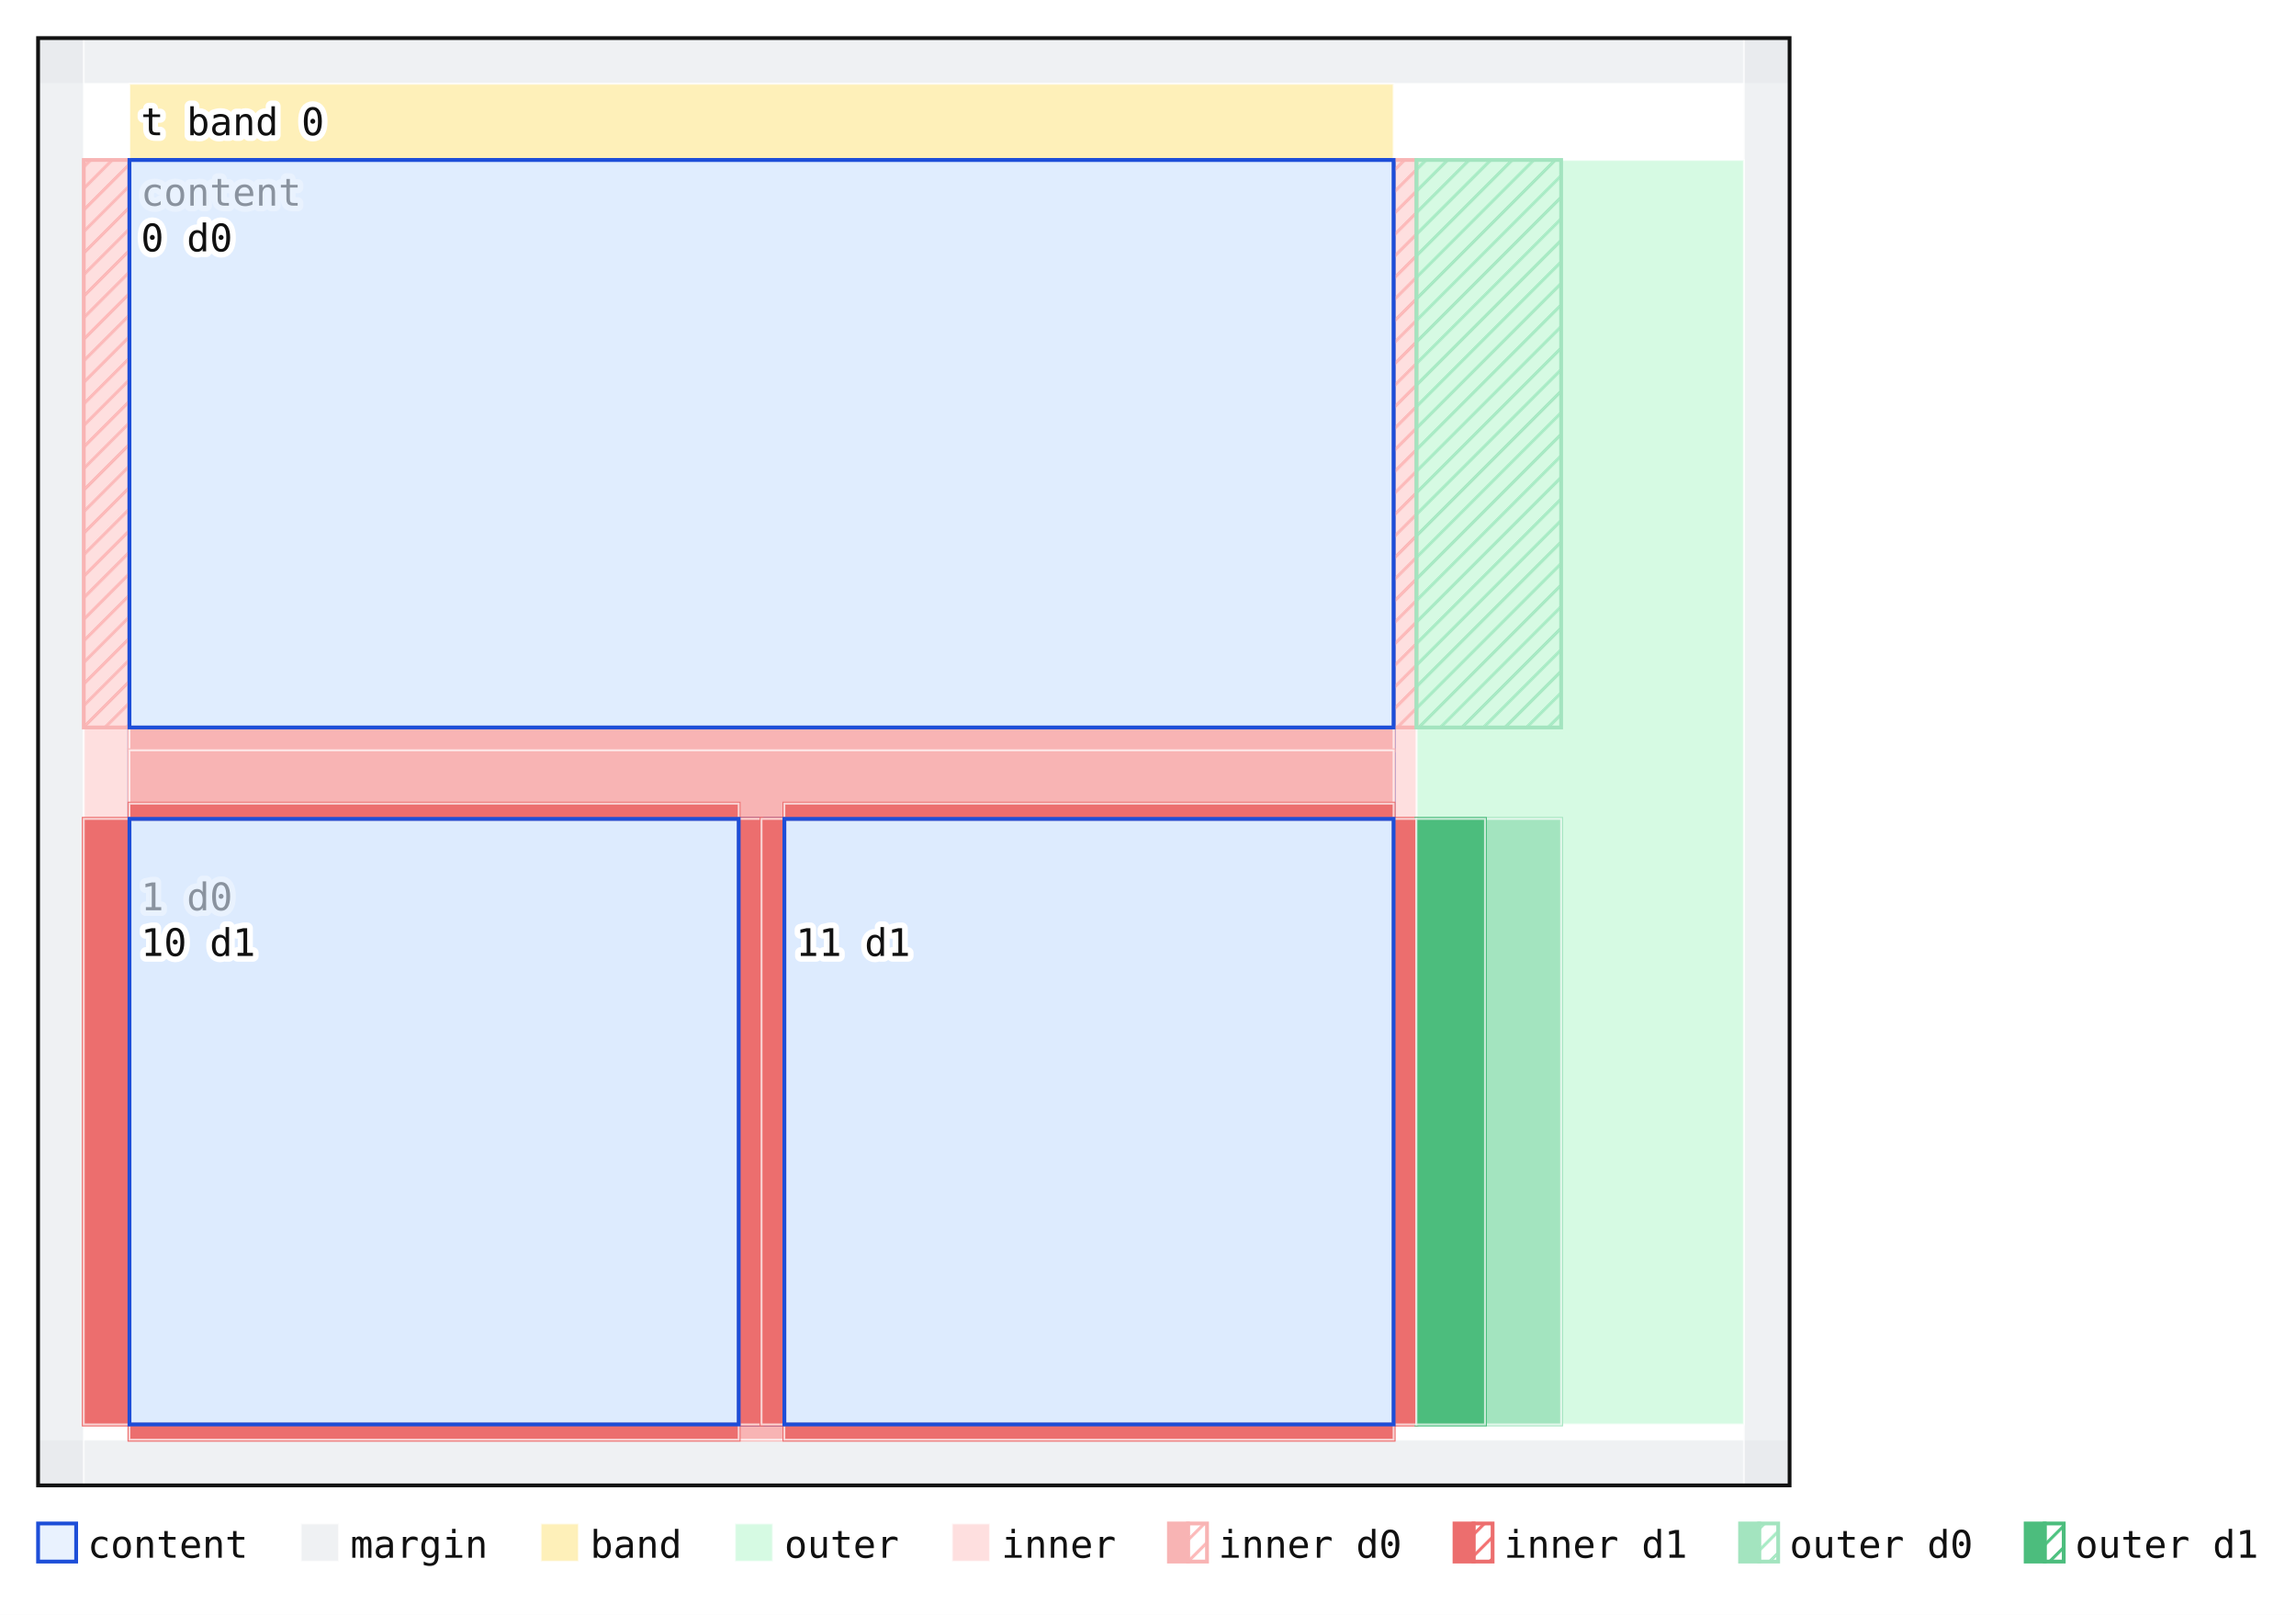
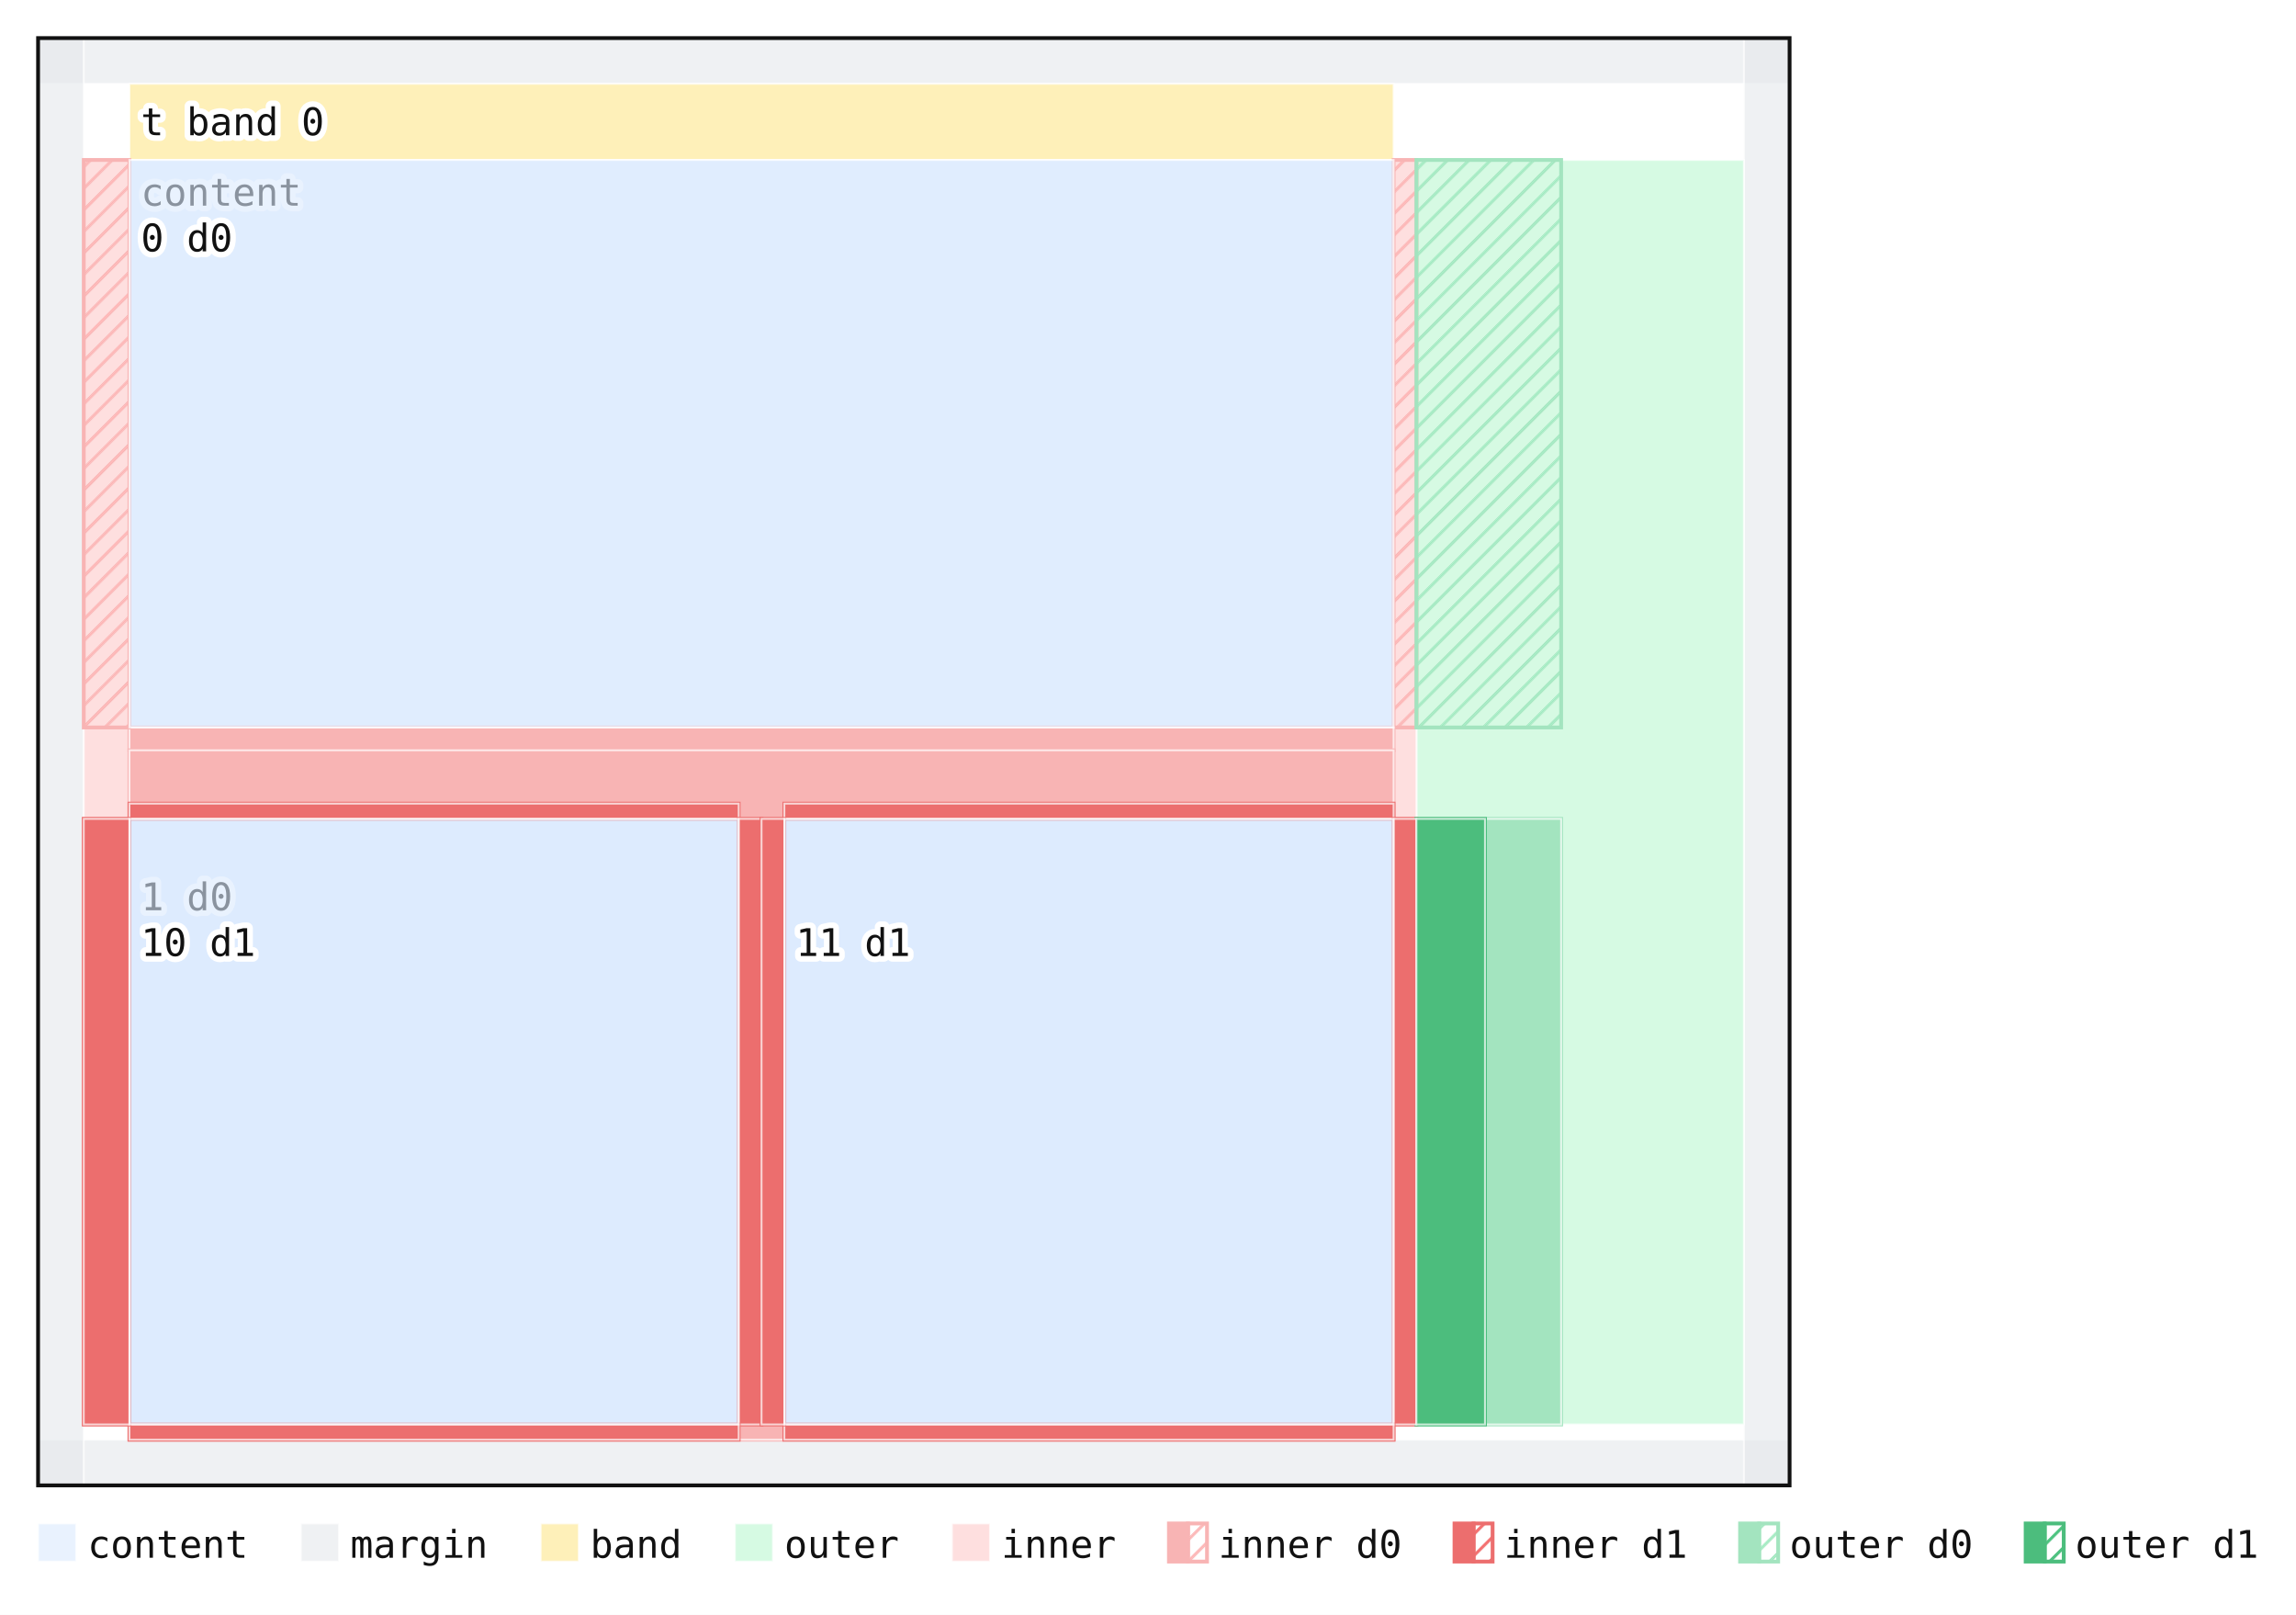
<svg xmlns="http://www.w3.org/2000/svg" viewBox="-10 -10 603 424" font-family="monospace" font-size="10">
  <defs>
    <pattern id="hatch-i0" patternUnits="userSpaceOnUse" width="4" height="4" patternTransform="rotate(45)">
      <line x1="0" y1="0" x2="0" y2="4" stroke="#f8b4b4" stroke-width="1.6" />
    </pattern>
    <pattern id="hatch-i1" patternUnits="userSpaceOnUse" width="4" height="4" patternTransform="rotate(45)">
      <line x1="0" y1="0" x2="0" y2="4" stroke="#ec6e6e" stroke-width="1.6" />
    </pattern>
    <pattern id="hatch-o0" patternUnits="userSpaceOnUse" width="4" height="4" patternTransform="rotate(45)">
      <line x1="0" y1="0" x2="0" y2="4" stroke="#a3e4bf" stroke-width="1.6" />
    </pattern>
    <pattern id="hatch-o1" patternUnits="userSpaceOnUse" width="4" height="4" patternTransform="rotate(45)">
      <line x1="0" y1="0" x2="0" y2="4" stroke="#4cbd7d" stroke-width="1.6" />
    </pattern>
  </defs>
  <rect x="-10" y="-10" width="603" height="424" fill="#ffffff" />
  <rect x="0" y="0" width="460" height="12" fill="#e5e7eb" fill-opacity="0.6" stroke="#ffffff" stroke-width="0.5" stroke-opacity="0.7" />
  <rect x="24" y="12" width="332" height="20" fill="#fde68a" fill-opacity="0.6" stroke="#ffffff" stroke-width="0.5" stroke-opacity="0.7" />
  <text x="27" y="25.5" fill="#111111" stroke="#ffffff" stroke-width="3" stroke-linejoin="round" paint-order="stroke">t band 0</text>
  <rect x="0" y="368" width="460" height="12" fill="#e5e7eb" fill-opacity="0.6" stroke="#ffffff" stroke-width="0.5" stroke-opacity="0.7" />
  <rect x="24" y="364" width="332" height="4" fill="#fecaca" fill-opacity="0.6" stroke="#ffffff" stroke-width="0.5" stroke-opacity="0.7" />
  <rect x="0" y="0" width="12" height="380" fill="#e5e7eb" fill-opacity="0.6" stroke="#ffffff" stroke-width="0.5" stroke-opacity="0.7" />
  <rect x="12" y="32" width="12" height="332" fill="#fecaca" fill-opacity="0.6" stroke="#ffffff" stroke-width="0.5" stroke-opacity="0.7" />
  <rect x="448" y="0" width="12" height="380" fill="#e5e7eb" fill-opacity="0.6" stroke="#ffffff" stroke-width="0.5" stroke-opacity="0.7" />
  <rect x="362" y="32" width="86" height="332" fill="#bbf7d0" fill-opacity="0.6" stroke="#ffffff" stroke-width="0.5" stroke-opacity="0.7" />
  <rect x="356" y="32" width="6" height="332" fill="#fecaca" fill-opacity="0.6" stroke="#ffffff" stroke-width="0.5" stroke-opacity="0.7" />
-   <rect x="24" y="32" width="332" height="332" fill="#dbeafe" fill-opacity="0.6" stroke="#1d4ed8" />
+   <rect x="24" y="32" width="332" height="332" fill="#dbeafe" fill-opacity="0.6" stroke="#ffffff" stroke-width="0.5" stroke-opacity="0.7" />
  <text x="27" y="44" fill="#111111" stroke="#ffffff" stroke-width="3" stroke-linejoin="round" paint-order="stroke">content</text>
  <rect x="356" y="32" width="6" height="149" fill="url(#hatch-i0)" stroke="#f8b4b4" stroke-width="1" />
  <rect x="362" y="32" width="38" height="149" fill="url(#hatch-o0)" stroke="#a3e4bf" stroke-width="1" />
  <rect x="24" y="181" width="332" height="6" fill="url(#hatch-i0)" stroke="#f8b4b4" stroke-width="1" />
  <rect x="24" y="181" width="332" height="6" fill="#f8b4b4" stroke="#ffffff" stroke-width="0.5" stroke-opacity="0.7" />
  <rect x="12" y="32" width="12" height="149" fill="url(#hatch-i0)" stroke="#f8b4b4" stroke-width="1" />
-   <rect x="24" y="32" width="332" height="149" fill="#dbeafe" fill-opacity="0.6" stroke="#1d4ed8" />
+   <rect x="24" y="32" width="332" height="149" fill="#dbeafe" fill-opacity="0.6" stroke="#ffffff" stroke-width="0.5" stroke-opacity="0.7" />
  <text x="27" y="56" fill="#111111" stroke="#ffffff" stroke-width="3" stroke-linejoin="round" paint-order="stroke">0 d0</text>
  <rect x="24" y="187" width="332" height="18" fill="url(#hatch-i0)" stroke="#f8b4b4" stroke-width="1" />
  <rect x="24" y="187" width="332" height="18" fill="#f8b4b4" stroke="#ffffff" stroke-width="0.5" stroke-opacity="0.7" />
  <rect x="356" y="205" width="6" height="159" fill="url(#hatch-i0)" stroke="#f8b4b4" stroke-width="1" />
  <rect x="362" y="205" width="38" height="159" fill="url(#hatch-o0)" stroke="#a3e4bf" stroke-width="1" />
  <rect x="356" y="205" width="6" height="159" fill="#f8b4b4" stroke="#ffffff" stroke-width="0.5" stroke-opacity="0.7" />
  <rect x="362" y="205" width="38" height="159" fill="#a3e4bf" stroke="#ffffff" stroke-width="0.5" stroke-opacity="0.7" />
  <rect x="24" y="364" width="332" height="4" fill="url(#hatch-i0)" stroke="#f8b4b4" stroke-width="1" />
  <rect x="24" y="364" width="332" height="4" fill="#f8b4b4" stroke="#ffffff" stroke-width="0.5" stroke-opacity="0.7" />
  <rect x="12" y="205" width="12" height="159" fill="url(#hatch-i0)" stroke="#f8b4b4" stroke-width="1" />
  <rect x="12" y="205" width="12" height="159" fill="#f8b4b4" stroke="#ffffff" stroke-width="0.5" stroke-opacity="0.7" />
-   <rect x="24" y="205" width="332" height="159" fill="#dbeafe" fill-opacity="0.6" stroke="#1d4ed8" />
+   <rect x="24" y="205" width="332" height="159" fill="#dbeafe" fill-opacity="0.6" stroke="#ffffff" stroke-width="0.5" stroke-opacity="0.7" />
  <text x="27" y="229" fill="#111111" stroke="#ffffff" stroke-width="3" stroke-linejoin="round" paint-order="stroke">1 d0</text>
  <rect x="24" y="201" width="160" height="4" fill="url(#hatch-i1)" stroke="#ec6e6e" stroke-width="1" />
  <rect x="24" y="201" width="160" height="4" fill="#ec6e6e" stroke="#ffffff" stroke-width="0.5" stroke-opacity="0.7" />
  <rect x="184" y="205" width="6" height="159" fill="url(#hatch-i1)" stroke="#ec6e6e" stroke-width="1" />
  <rect x="184" y="205" width="6" height="159" fill="#ec6e6e" stroke="#ffffff" stroke-width="0.5" stroke-opacity="0.7" />
  <rect x="24" y="364" width="160" height="4" fill="url(#hatch-i1)" stroke="#ec6e6e" stroke-width="1" />
  <rect x="24" y="364" width="160" height="4" fill="#ec6e6e" stroke="#ffffff" stroke-width="0.5" stroke-opacity="0.7" />
  <rect x="12" y="205" width="12" height="159" fill="url(#hatch-i1)" stroke="#ec6e6e" stroke-width="1" />
  <rect x="12" y="205" width="12" height="159" fill="#ec6e6e" stroke="#ffffff" stroke-width="0.5" stroke-opacity="0.7" />
-   <rect x="24" y="205" width="160" height="159" fill="#dbeafe" fill-opacity="0.6" stroke="#1d4ed8" />
+   <rect x="24" y="205" width="160" height="159" fill="#dbeafe" fill-opacity="0.6" stroke="#ffffff" stroke-width="0.5" stroke-opacity="0.7" />
  <text x="27" y="241" fill="#111111" stroke="#ffffff" stroke-width="3" stroke-linejoin="round" paint-order="stroke">10 d1</text>
  <rect x="196" y="201" width="160" height="4" fill="url(#hatch-i1)" stroke="#ec6e6e" stroke-width="1" />
  <rect x="196" y="201" width="160" height="4" fill="#ec6e6e" stroke="#ffffff" stroke-width="0.5" stroke-opacity="0.7" />
  <rect x="356" y="205" width="6" height="159" fill="url(#hatch-i1)" stroke="#ec6e6e" stroke-width="1" />
  <rect x="362" y="205" width="18" height="159" fill="url(#hatch-o1)" stroke="#4cbd7d" stroke-width="1" />
  <rect x="356" y="205" width="6" height="159" fill="#ec6e6e" stroke="#ffffff" stroke-width="0.5" stroke-opacity="0.7" />
  <rect x="362" y="205" width="18" height="159" fill="#4cbd7d" stroke="#ffffff" stroke-width="0.5" stroke-opacity="0.7" />
  <rect x="196" y="364" width="160" height="4" fill="url(#hatch-i1)" stroke="#ec6e6e" stroke-width="1" />
  <rect x="196" y="364" width="160" height="4" fill="#ec6e6e" stroke="#ffffff" stroke-width="0.5" stroke-opacity="0.7" />
  <rect x="190" y="205" width="6" height="159" fill="url(#hatch-i1)" stroke="#ec6e6e" stroke-width="1" />
  <rect x="190" y="205" width="6" height="159" fill="#ec6e6e" stroke="#ffffff" stroke-width="0.5" stroke-opacity="0.7" />
-   <rect x="196" y="205" width="160" height="159" fill="#dbeafe" fill-opacity="0.6" stroke="#1d4ed8" />
+   <rect x="196" y="205" width="160" height="159" fill="#dbeafe" fill-opacity="0.6" stroke="#ffffff" stroke-width="0.5" stroke-opacity="0.7" />
  <text x="199" y="241" fill="#111111" stroke="#ffffff" stroke-width="3" stroke-linejoin="round" paint-order="stroke">11 d1</text>
-   <rect x="0" y="390" width="10" height="10" fill="#dbeafe" fill-opacity="0.6" stroke="#1d4ed8" />
+   <rect x="0" y="390" width="10" height="10" fill="#dbeafe" fill-opacity="0.6" stroke="#ffffff" stroke-width="0.5" stroke-opacity="0.7" />
  <text x="13" y="399" fill="#111111" stroke="#ffffff" stroke-width="3" stroke-linejoin="round" paint-order="stroke">content</text>
  <rect x="69" y="390" width="10" height="10" fill="#e5e7eb" fill-opacity="0.6" stroke="#ffffff" stroke-width="0.5" stroke-opacity="0.7" />
  <text x="82" y="399" fill="#111111" stroke="#ffffff" stroke-width="3" stroke-linejoin="round" paint-order="stroke">margin</text>
  <rect x="132" y="390" width="10" height="10" fill="#fde68a" fill-opacity="0.6" stroke="#ffffff" stroke-width="0.5" stroke-opacity="0.7" />
  <text x="145" y="399" fill="#111111" stroke="#ffffff" stroke-width="3" stroke-linejoin="round" paint-order="stroke">band</text>
  <rect x="183" y="390" width="10" height="10" fill="#bbf7d0" fill-opacity="0.6" stroke="#ffffff" stroke-width="0.5" stroke-opacity="0.7" />
  <text x="196" y="399" fill="#111111" stroke="#ffffff" stroke-width="3" stroke-linejoin="round" paint-order="stroke">outer</text>
  <rect x="240" y="390" width="10" height="10" fill="#fecaca" fill-opacity="0.6" stroke="#ffffff" stroke-width="0.5" stroke-opacity="0.7" />
  <text x="253" y="399" fill="#111111" stroke="#ffffff" stroke-width="3" stroke-linejoin="round" paint-order="stroke">inner</text>
  <rect x="297" y="390" width="5" height="10" fill="#f8b4b4" stroke="#f8b4b4" stroke-width="1" />
  <rect x="302" y="390" width="5" height="10" fill="url(#hatch-i0)" stroke="#f8b4b4" stroke-width="1" />
  <text x="310" y="399" fill="#111111" stroke="#ffffff" stroke-width="3" stroke-linejoin="round" paint-order="stroke">inner d0</text>
  <rect x="372" y="390" width="5" height="10" fill="#ec6e6e" stroke="#ec6e6e" stroke-width="1" />
  <rect x="377" y="390" width="5" height="10" fill="url(#hatch-i1)" stroke="#ec6e6e" stroke-width="1" />
  <text x="385" y="399" fill="#111111" stroke="#ffffff" stroke-width="3" stroke-linejoin="round" paint-order="stroke">inner d1</text>
  <rect x="447" y="390" width="5" height="10" fill="#a3e4bf" stroke="#a3e4bf" stroke-width="1" />
  <rect x="452" y="390" width="5" height="10" fill="url(#hatch-o0)" stroke="#a3e4bf" stroke-width="1" />
  <text x="460" y="399" fill="#111111" stroke="#ffffff" stroke-width="3" stroke-linejoin="round" paint-order="stroke">outer d0</text>
  <rect x="522" y="390" width="5" height="10" fill="#4cbd7d" stroke="#4cbd7d" stroke-width="1" />
  <rect x="527" y="390" width="5" height="10" fill="url(#hatch-o1)" stroke="#4cbd7d" stroke-width="1" />
  <text x="535" y="399" fill="#111111" stroke="#ffffff" stroke-width="3" stroke-linejoin="round" paint-order="stroke">outer d1</text>
  <rect x="0" y="0" width="460" height="380" fill="none" stroke="#111111" stroke-width="1" />
</svg>
